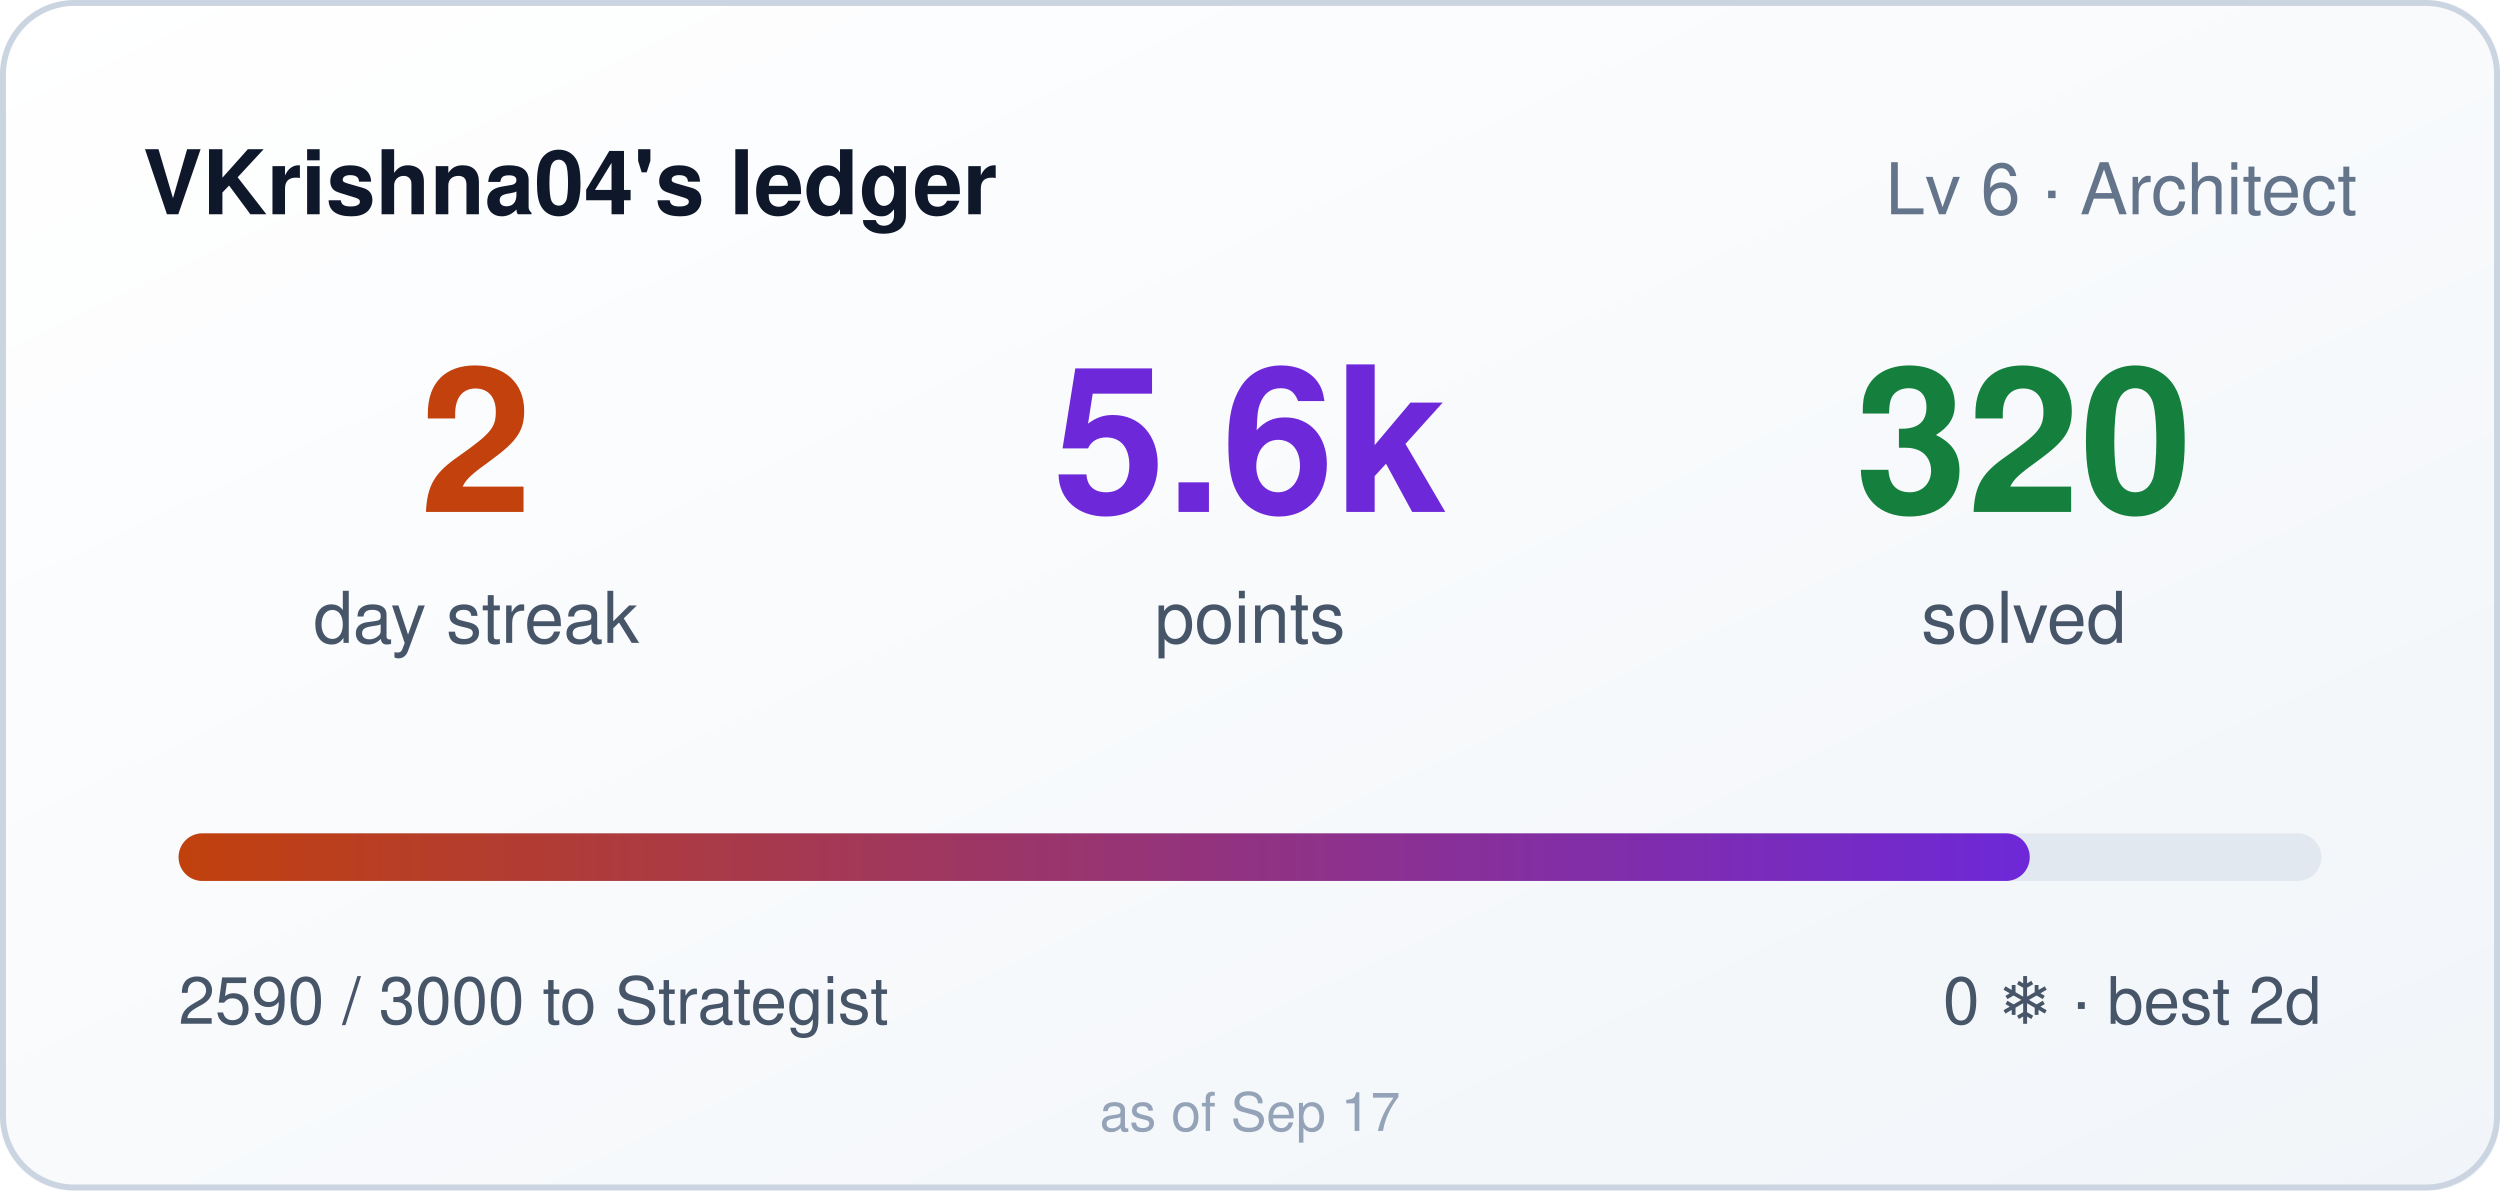
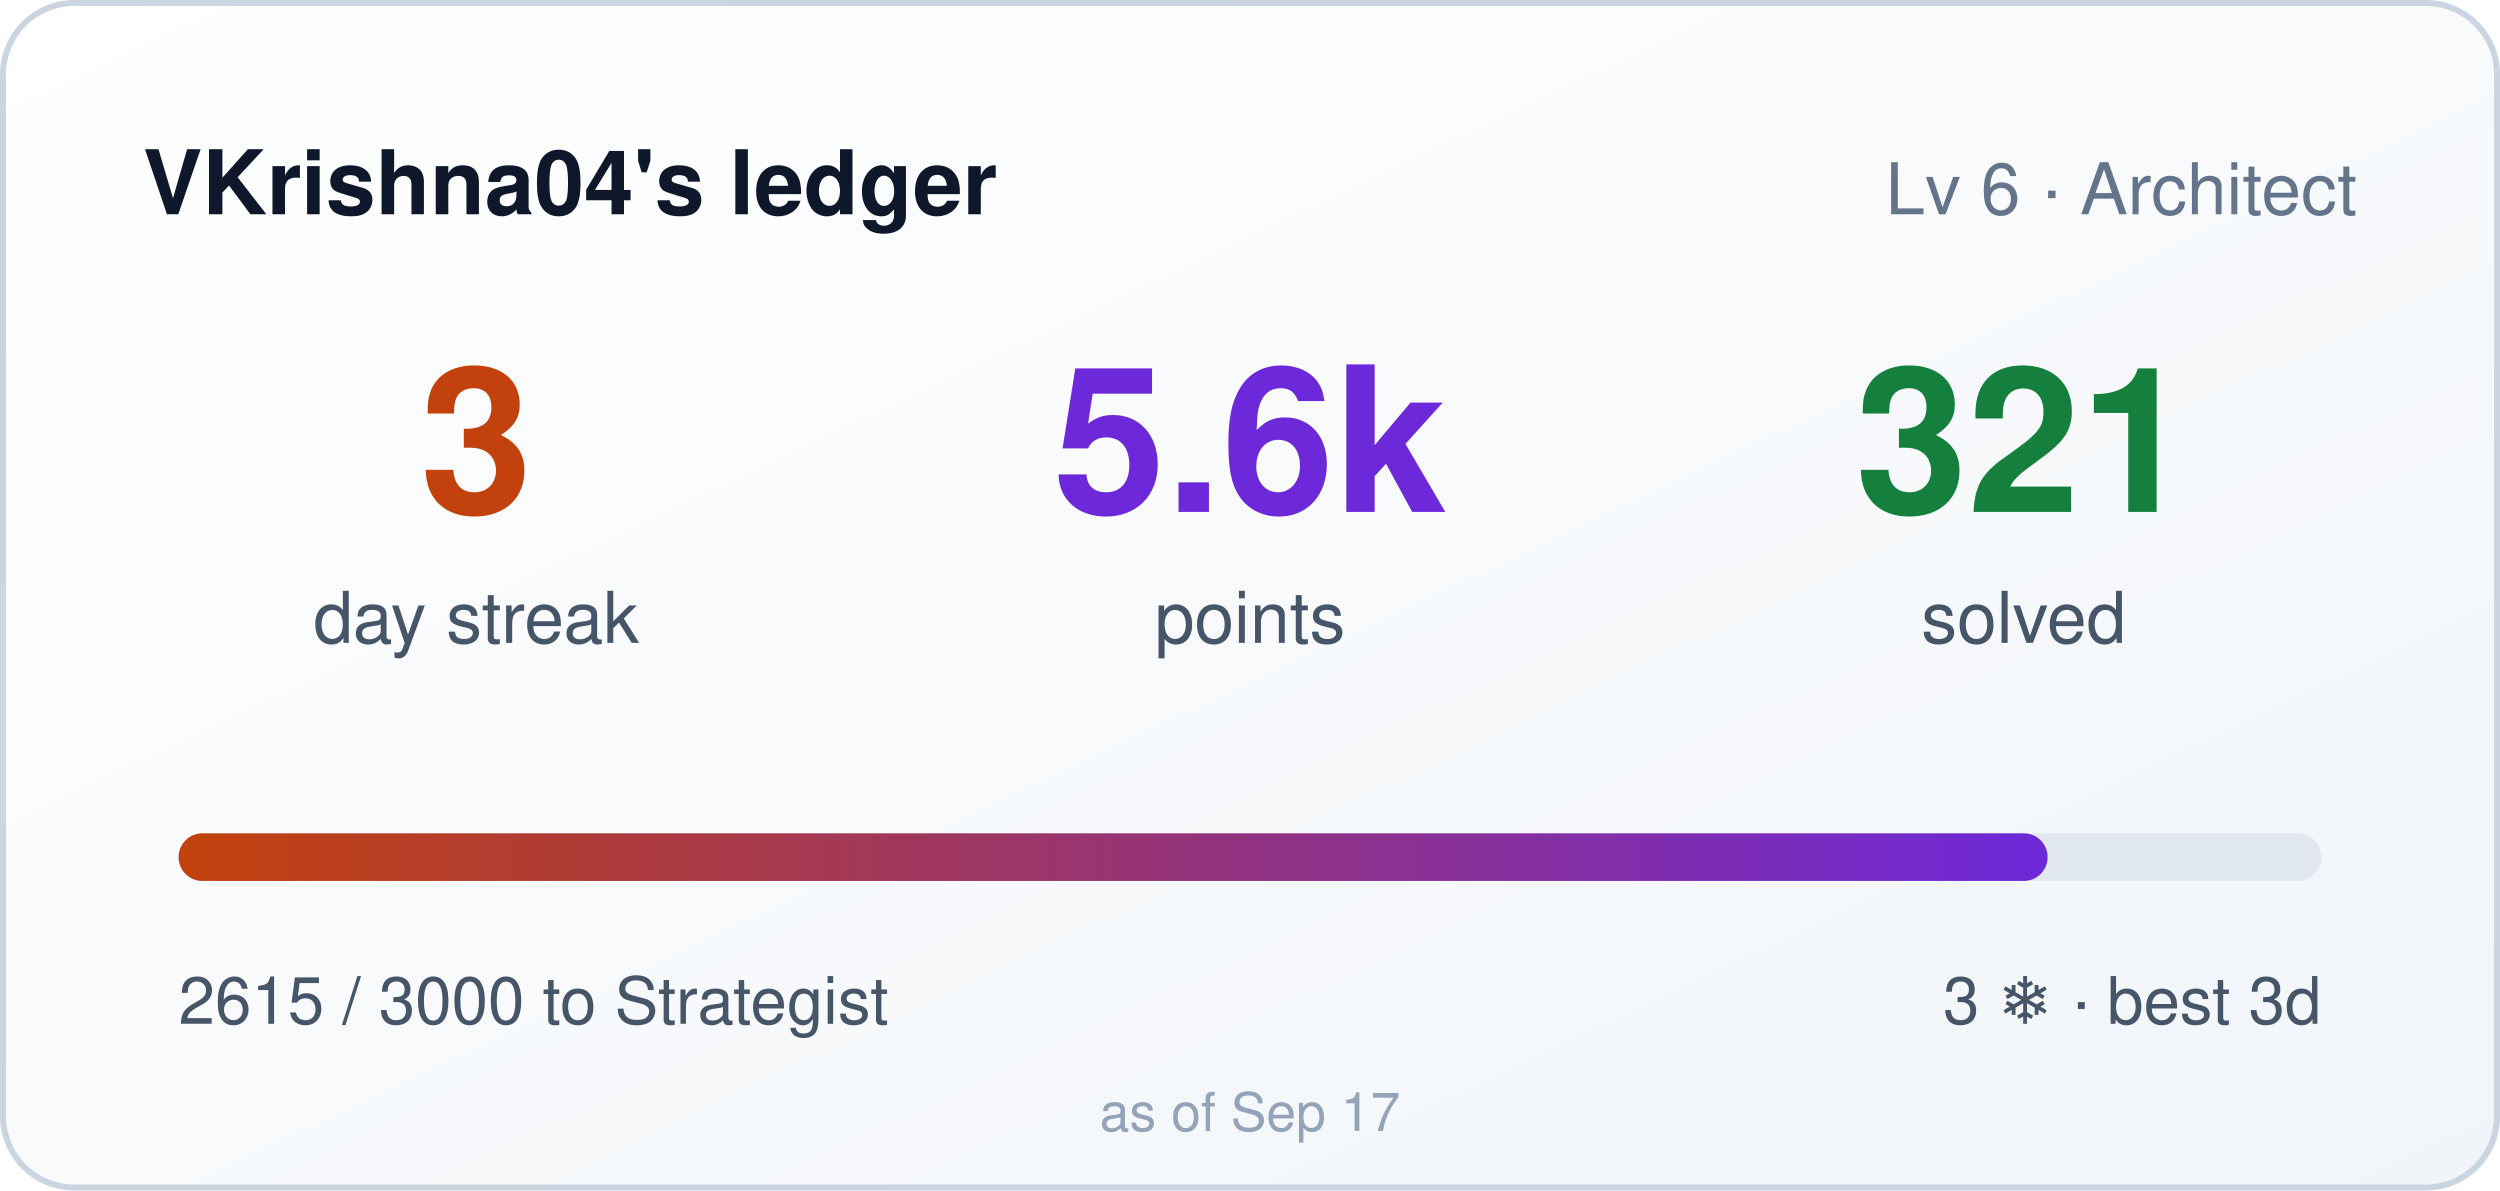
- <svg xmlns="http://www.w3.org/2000/svg" width="420" height="200" role="img" aria-label="VKrishna04's ledger: 2 day streak, 5590 points">
+ <svg xmlns="http://www.w3.org/2000/svg" width="420" height="200" role="img" aria-label="VKrishna04's ledger: 3 day streak, 5615 points">
  <style>
    .bar,.n{transform-box:fill-box}
    .bar{transform-origin:left center}
    @media (prefers-reduced-motion: no-preference){
      .bar{animation:cl-grow .9s cubic-bezier(.22,1,.36,1) both}
      .n{animation:cl-rise .5s ease-out both}
      .n2{animation-delay:.08s}
      .n3{animation-delay:.16s}
    }
    @keyframes cl-grow{from{transform:scaleX(0)}to{transform:scaleX(1)}}
    @keyframes cl-rise{from{opacity:0;transform:translateY(6px)}to{opacity:1;transform:none}}
  </style>
  <defs>
    <linearGradient id="bg" x1="0" y1="0" x2="1" y2="1">
      <stop offset="0" stop-color="#ffffff" />
      <stop offset="1" stop-color="#f1f5f9" />
    </linearGradient>
    <linearGradient id="bar" x1="0" y1="0" x2="1" y2="0">
      <stop offset="0" stop-color="#c2410c" />
      <stop offset="1" stop-color="#6d28d9" />
    </linearGradient>
  </defs>
  <rect width="420" height="200" rx="12" fill="url(#bg)" />
  <rect x="0.5" y="0.5" width="419" height="199" rx="12" fill="none" stroke="#cbd5e1" />
  <text x="24" y="36" fill="#0f172a" font-size="15" font-weight="600" font-family="Segoe UI,Helvetica,Arial,sans-serif">VKrishna04's ledger</text>
  <text x="396" y="36" fill="#64748b" font-size="12" text-anchor="end" font-family="Segoe UI,Helvetica,Arial,sans-serif">Lv 6 · Architect</text>
  <g font-family="Segoe UI,Helvetica,Arial,sans-serif">
-     <text class="n n1" x="80" y="86" fill="#c2410c" font-size="34" font-weight="700" text-anchor="middle">2</text>
+     <text class="n n1" x="80" y="86" fill="#c2410c" font-size="34" font-weight="700" text-anchor="middle">3</text>
    <text x="80" y="108" fill="#475569" font-size="12" text-anchor="middle">day streak</text>
    <text class="n n2" x="210" y="86" fill="#6d28d9" font-size="34" font-weight="700" text-anchor="middle">5.6k</text>
    <text x="210" y="108" fill="#475569" font-size="12" text-anchor="middle">points</text>
-     <text class="n n3" x="340" y="86" fill="#15803d" font-size="34" font-weight="700" text-anchor="middle">320</text>
+     <text class="n n3" x="340" y="86" fill="#15803d" font-size="34" font-weight="700" text-anchor="middle">321</text>
    <text x="340" y="108" fill="#475569" font-size="12" text-anchor="middle">solved</text>
  </g>
  <rect x="30" y="140" width="360" height="8" rx="4" fill="#e2e8f0" />
-   <rect class="bar" x="30" y="140" width="311" height="8" rx="4" fill="url(#bar)" />
-   <text x="30" y="172" fill="#475569" font-size="11" font-family="Segoe UI,Helvetica,Arial,sans-serif">2590 / 3000 to Strategist</text>
-   <text x="390" y="172" fill="#475569" font-size="11" text-anchor="end" font-family="Segoe UI,Helvetica,Arial,sans-serif">0 ❄ · best 2d</text>
+   <rect class="bar" x="30" y="140" width="314" height="8" rx="4" fill="url(#bar)" />
+   <text x="30" y="172" fill="#475569" font-size="11" font-family="Segoe UI,Helvetica,Arial,sans-serif">2615 / 3000 to Strategist</text>
+   <text x="390" y="172" fill="#475569" font-size="11" text-anchor="end" font-family="Segoe UI,Helvetica,Arial,sans-serif">3 ❄ · best 3d</text>
  <text x="210" y="190" fill="#94a3b8" font-size="9" text-anchor="middle" font-family="Segoe UI,Helvetica,Arial,sans-serif">as of Sep 17</text>
</svg>
